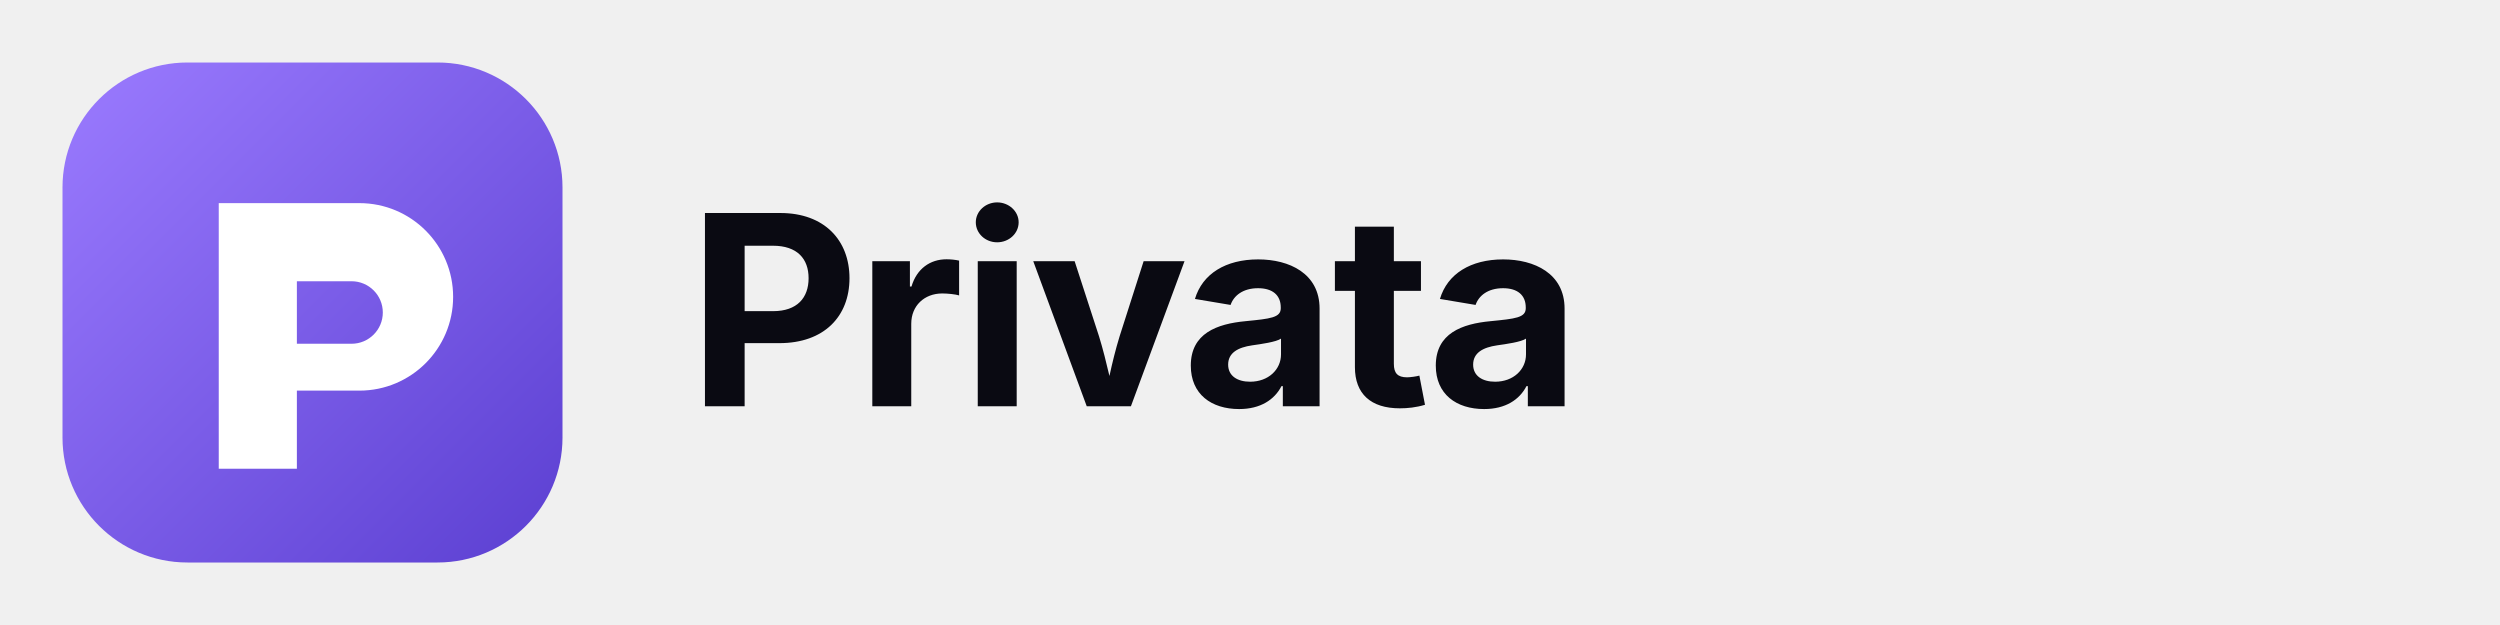
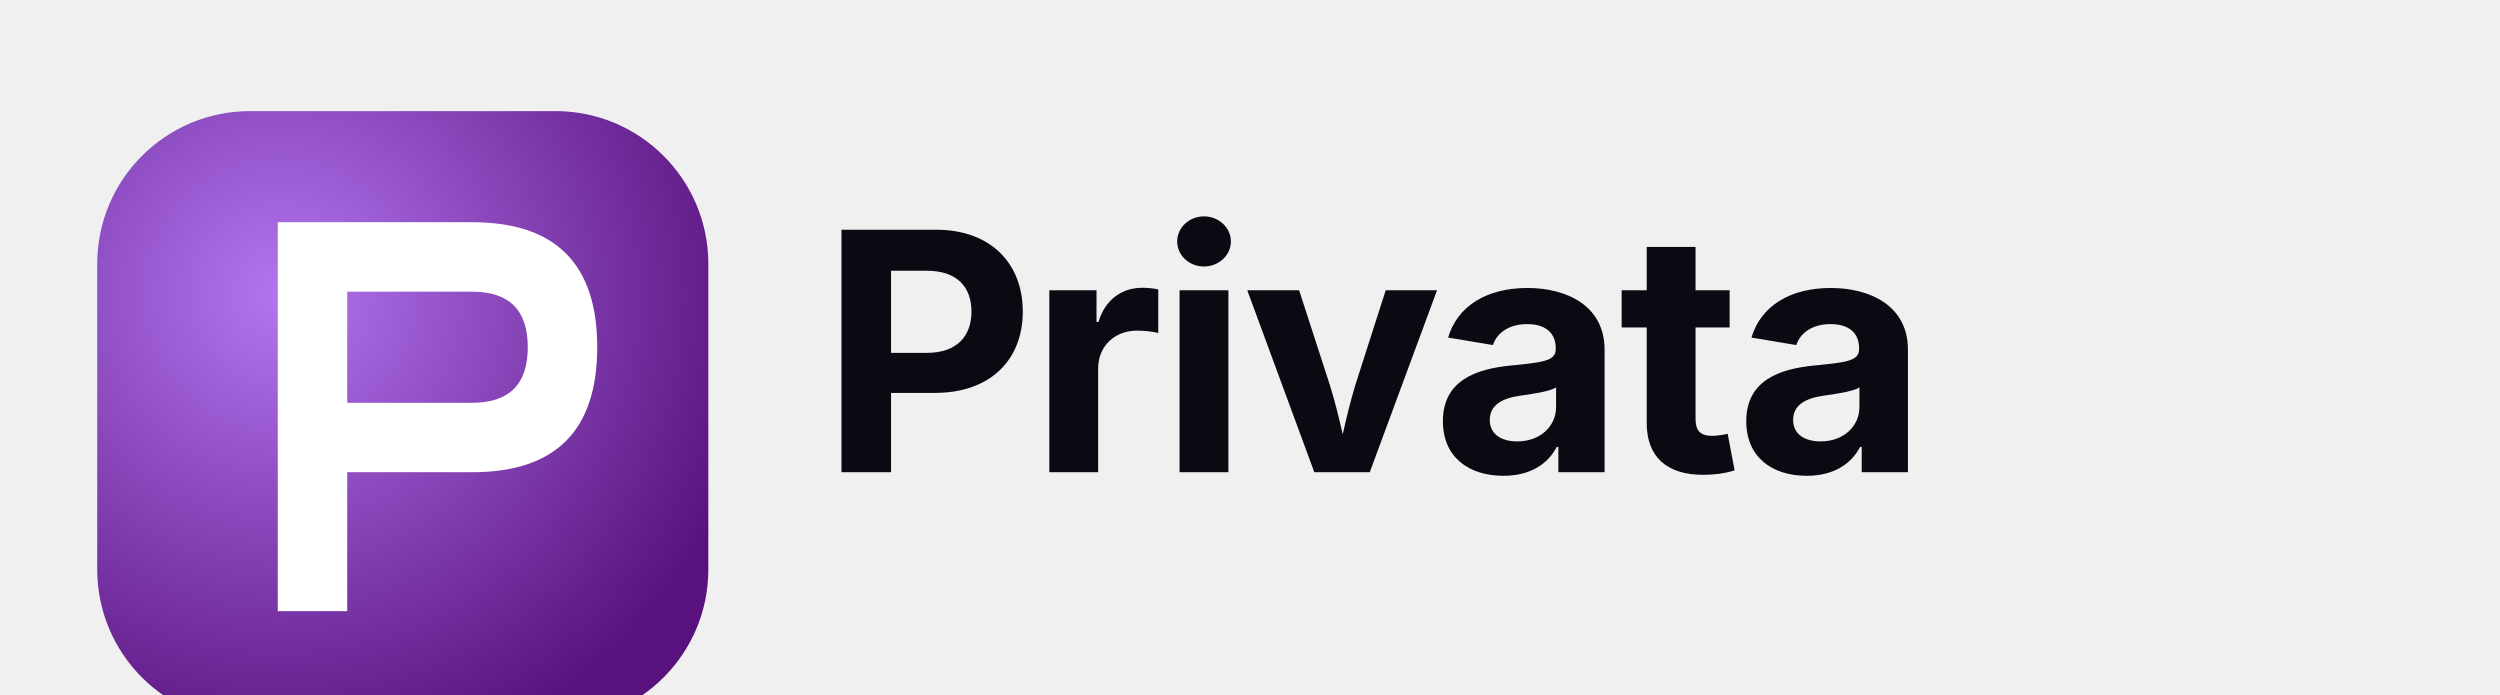
- <svg xmlns="http://www.w3.org/2000/svg" viewBox="0 0 320 80" role="img" aria-label="Privata">
+ <svg xmlns="http://www.w3.org/2000/svg" viewBox="0 0 360 100" role="img" aria-label="Privata">
  <defs>
-     <linearGradient id="markGradL" x1="0" y1="0" x2="1" y2="1">
-       <stop offset="0%" stop-color="#9B7BFF" />
-       <stop offset="100%" stop-color="#5B3FD1" />
-     </linearGradient>
+     <radialGradient id="pMark" cx="30%" cy="30%" r="80%">
+       <stop offset="0%" stop-color="hsl(270, 80%, 70%)" />
+       <stop offset="100%" stop-color="hsl(280, 75%, 28%)" />
+     </radialGradient>
  </defs>
-   <rect x="8" y="8" width="64" height="64" rx="16" fill="url(#markGradL)" />
-   <path d="M28 26 h18 a12 12 0 0 1 0 24 h-8 v10 h-10 z M38 34 v10 h7 a4 4 0 0 0 0 -8 h-7 z" fill="#FFFFFF" />
-   <text x="88" y="52" font-family="Inter,system-ui,-apple-system,sans-serif" font-size="34" font-weight="700" fill="#0A0A12" letter-spacing="-0.5">Privata</text>
+   <g transform="translate(8,10)">
+     <rect x="6" y="6" width="88" height="88" rx="22" fill="url(#pMark)" />
+     <path d="M 32 22 L 32 78 L 42 78 L 42 58 L 60 58 Q 78 58 78 40 Q 78 22 60 22 Z M 42 32 L 60 32 Q 68 32 68 40 Q 68 48 60 48 L 42 48 Z" fill="#FFFFFF" fill-rule="evenodd" />
+   </g>
+   <text x="118" y="68" font-family="Inter,system-ui,-apple-system,sans-serif" font-size="48" font-weight="700" fill="#0A0A12" letter-spacing="-1">Privata</text>
</svg>
